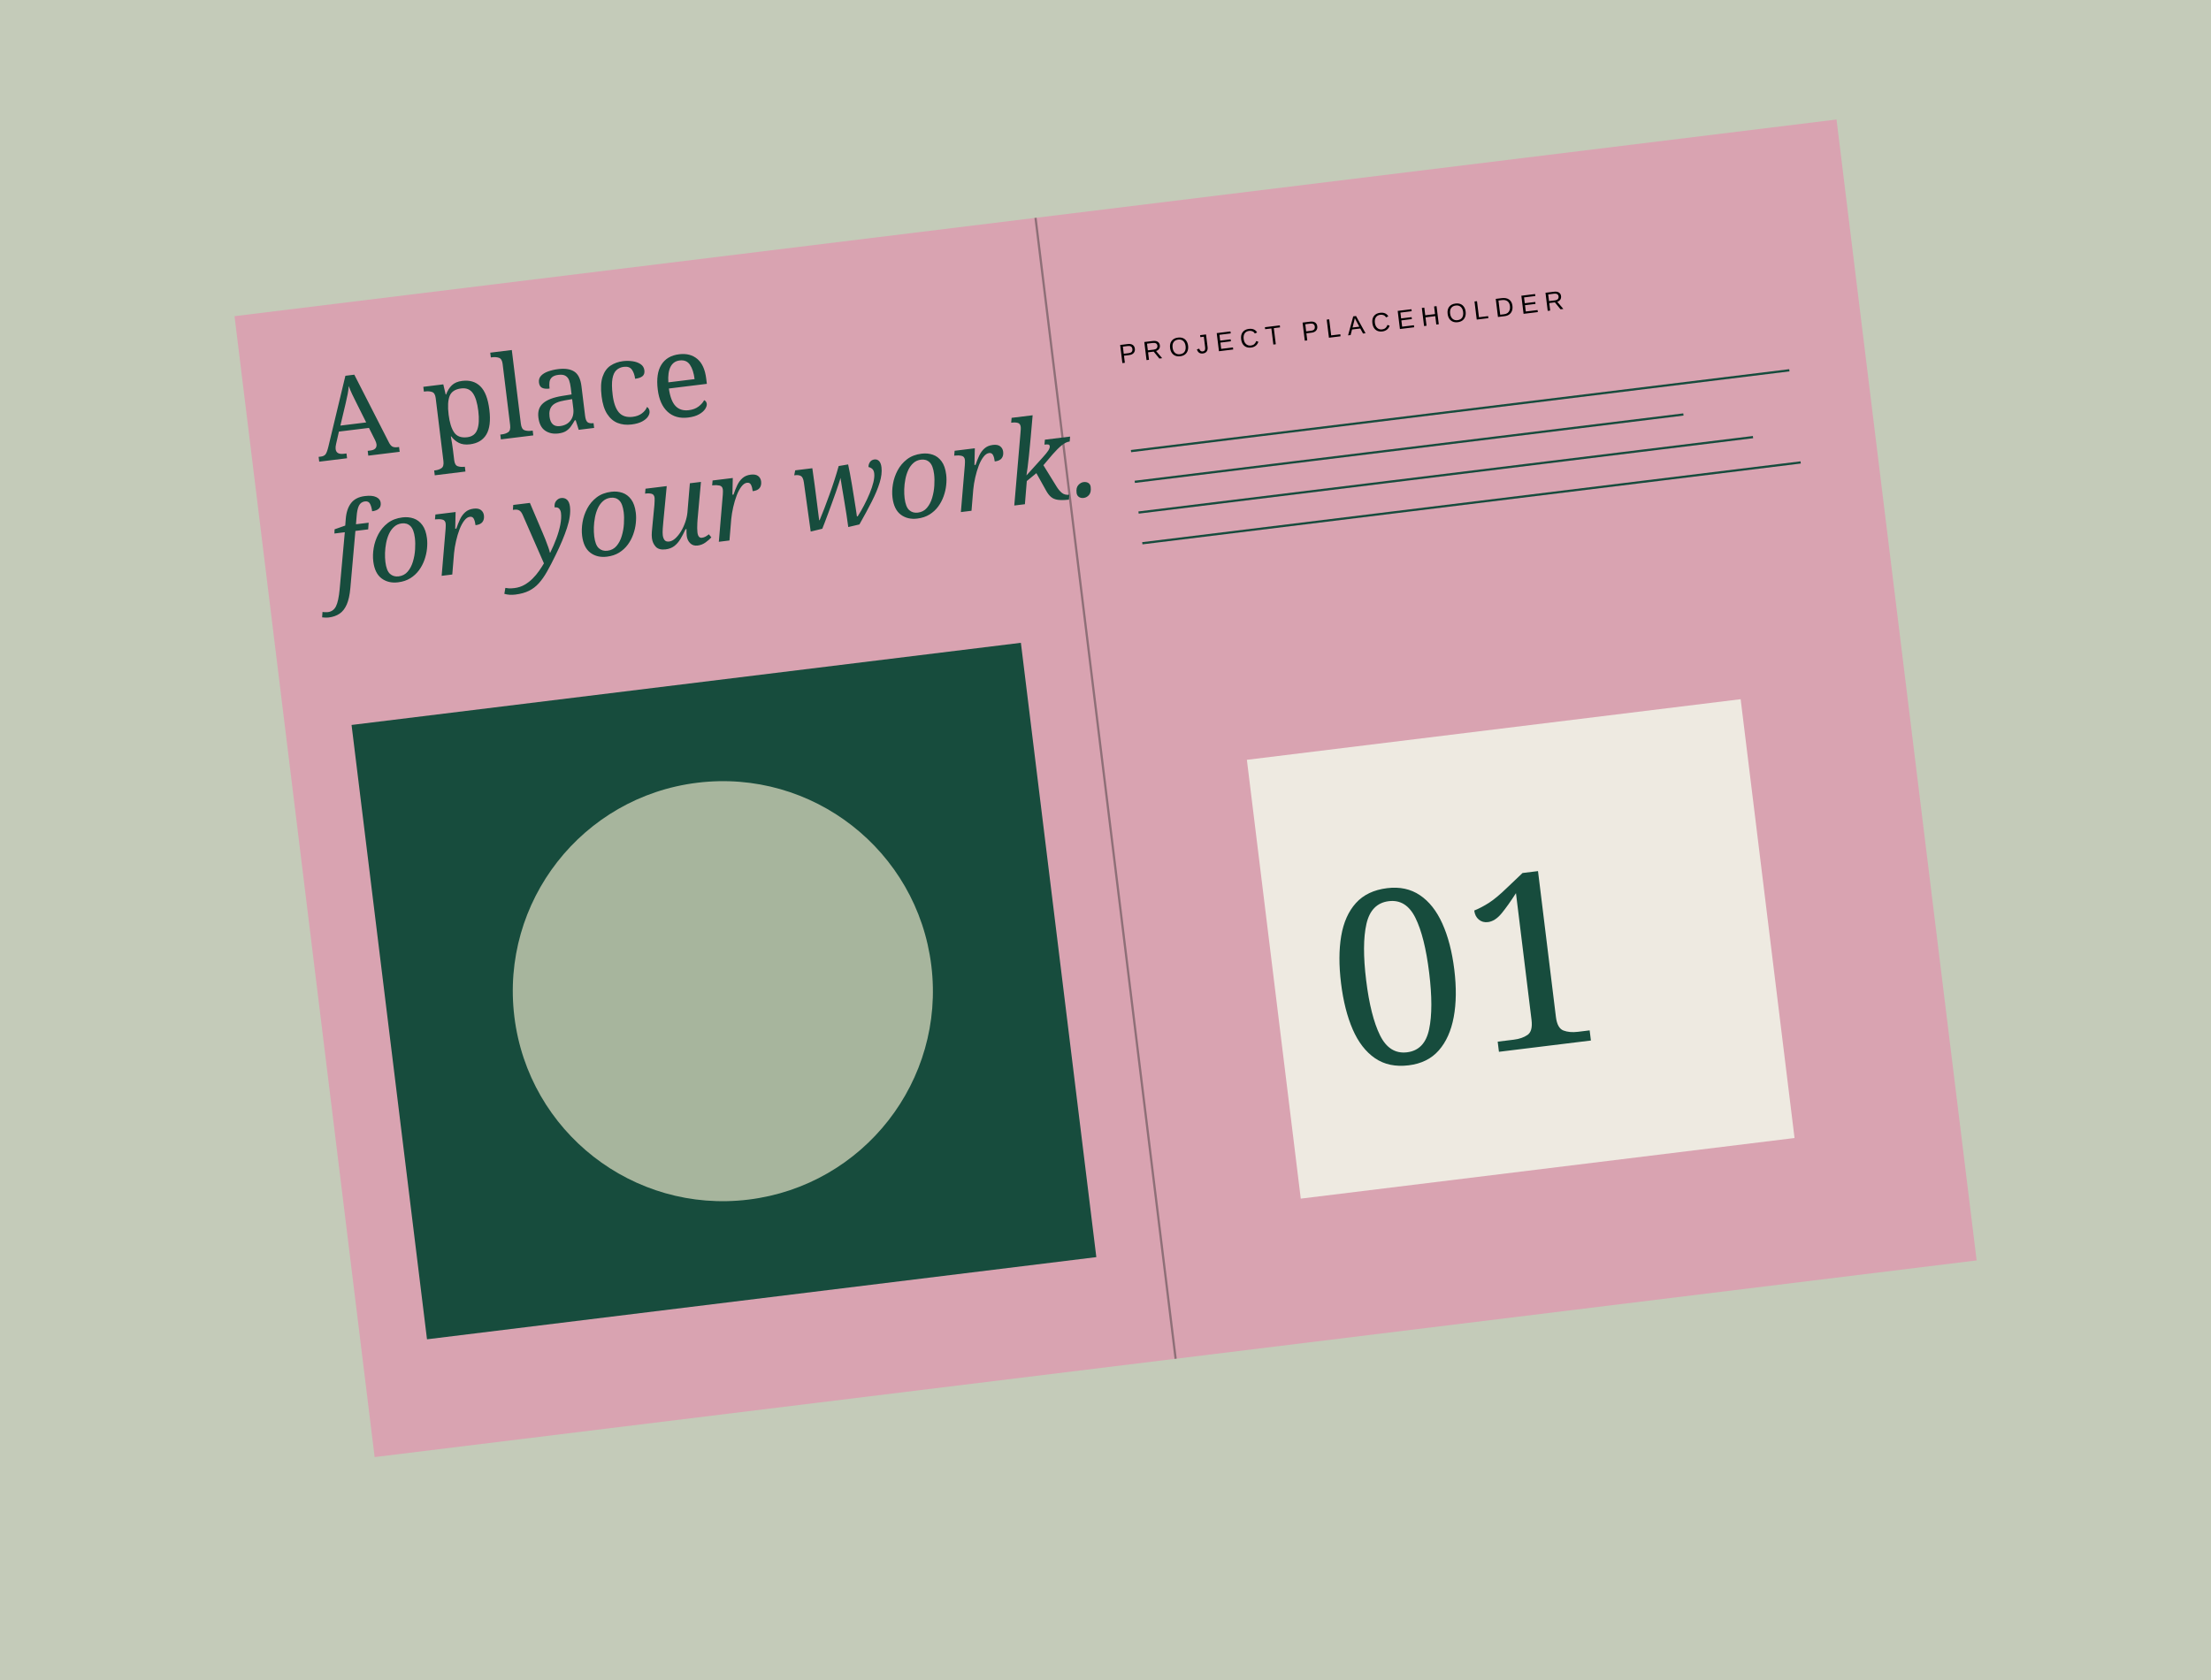
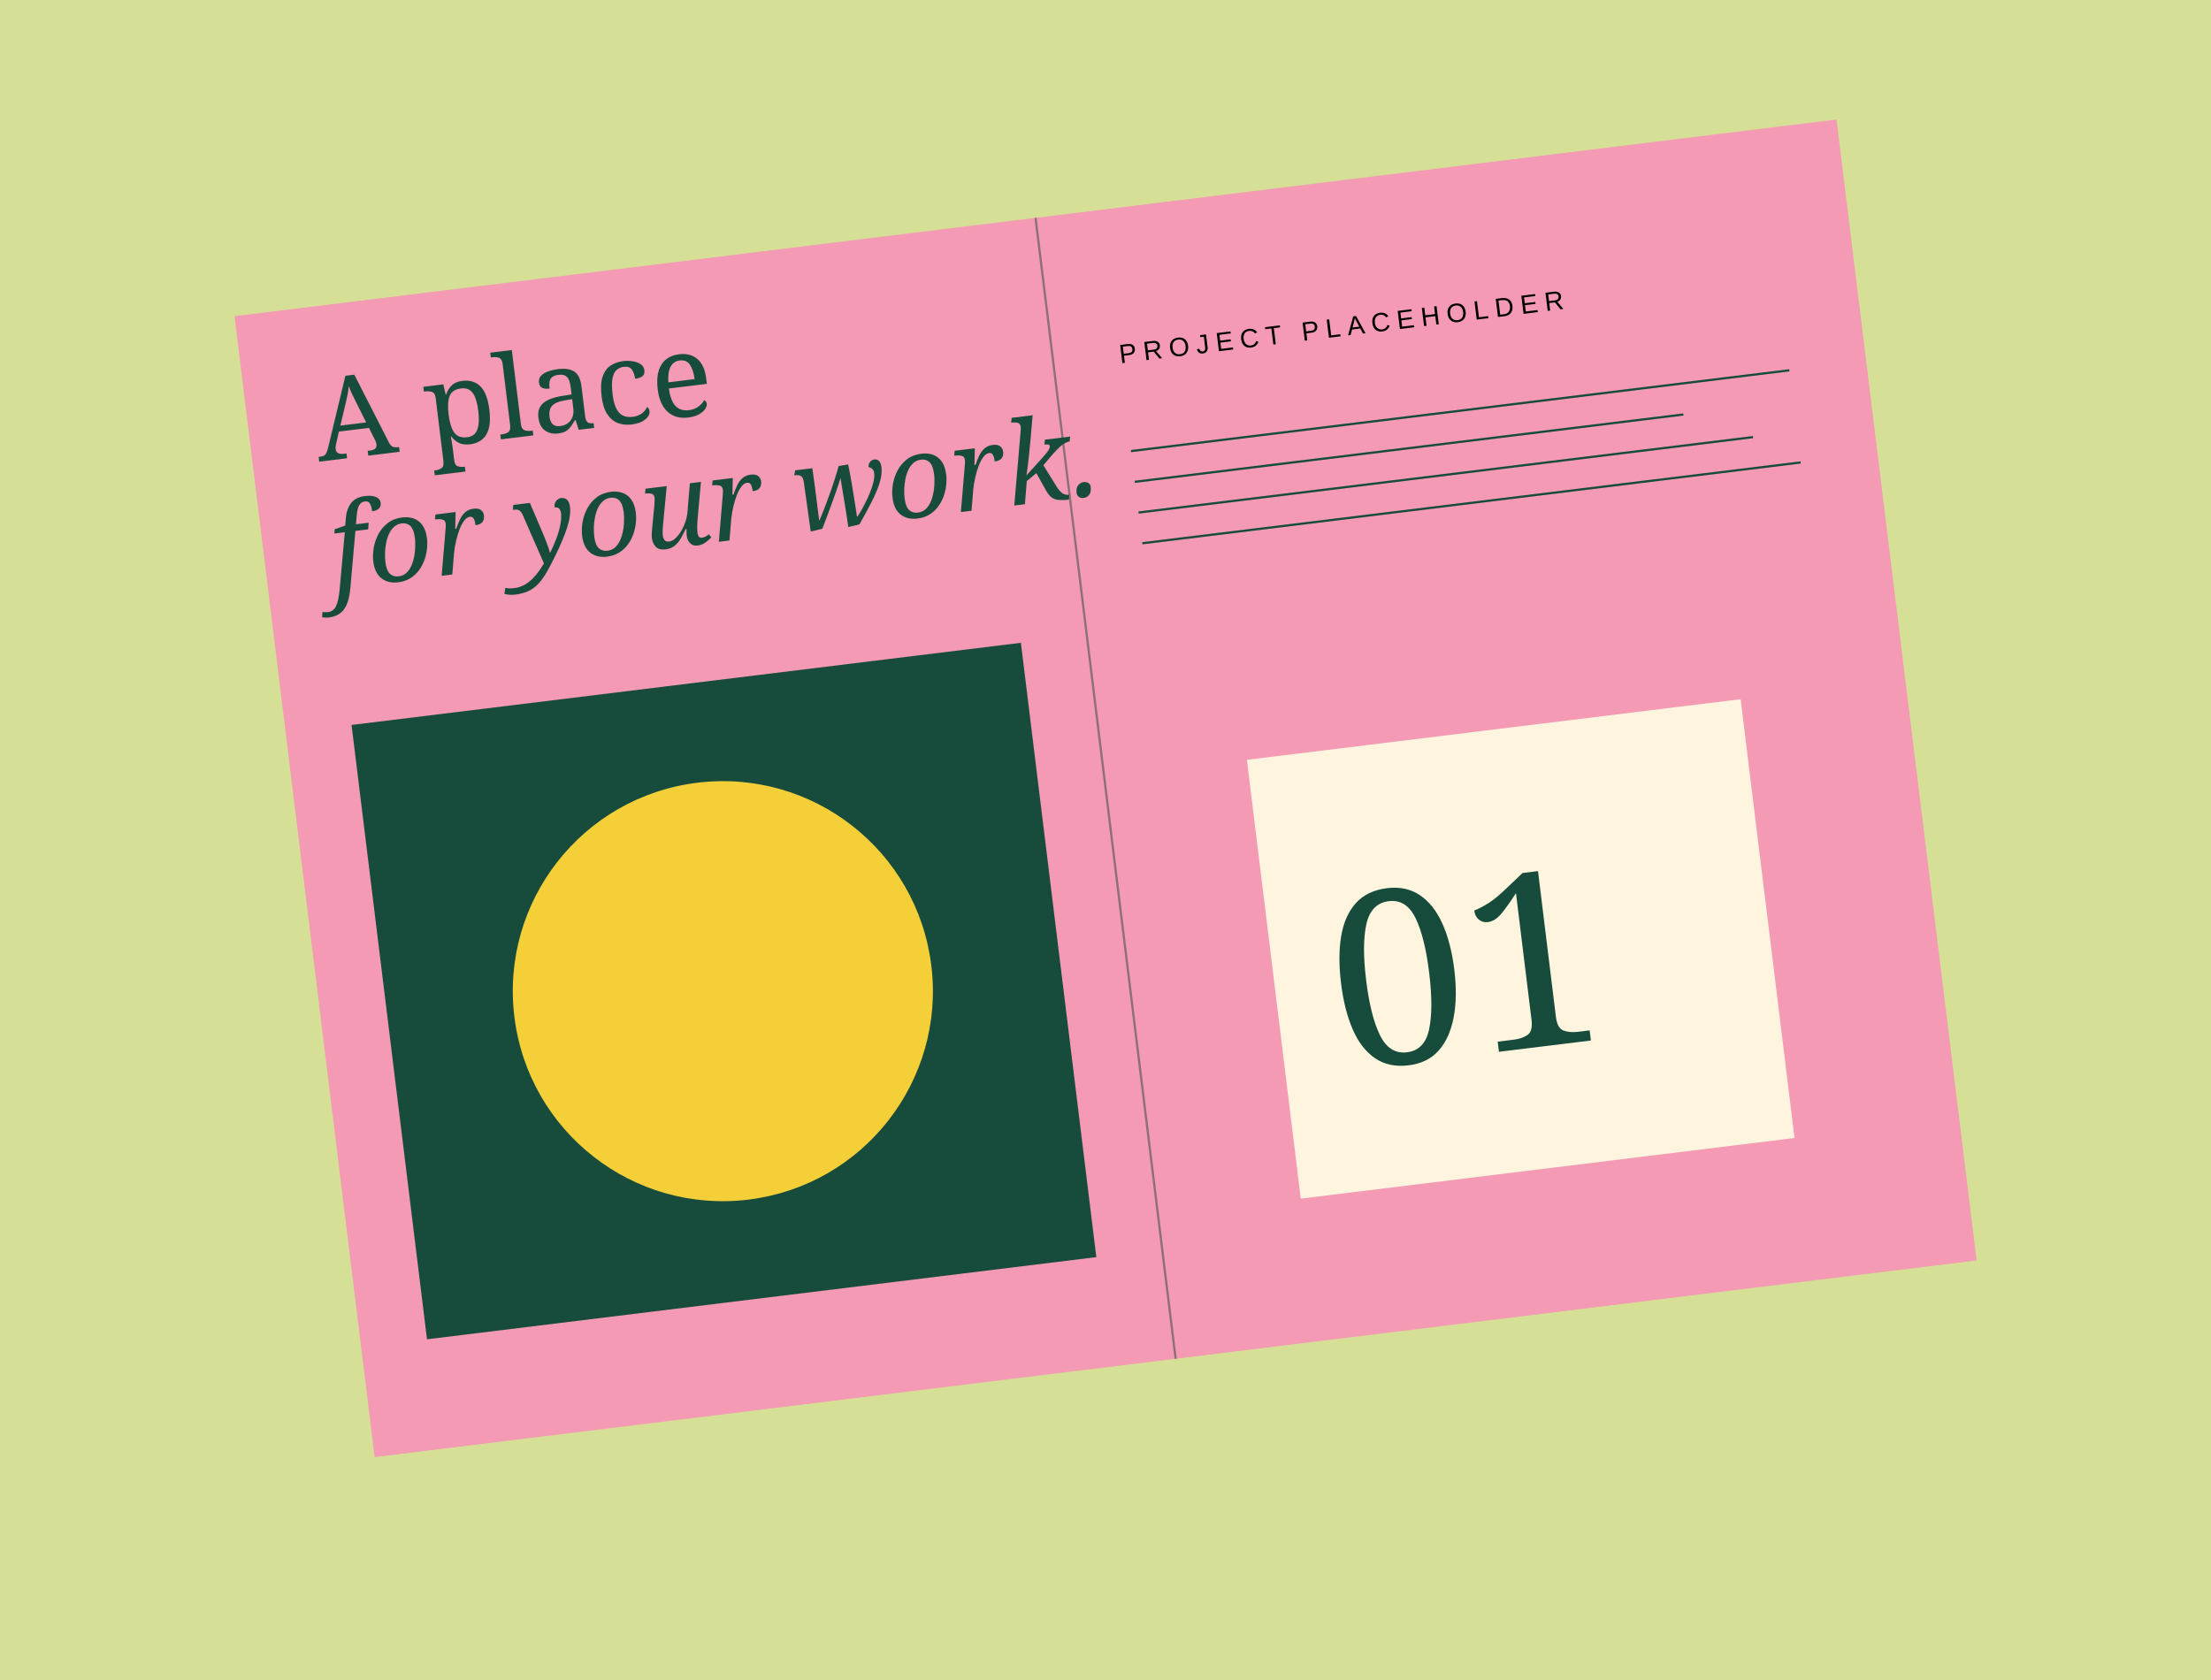
<svg xmlns="http://www.w3.org/2000/svg" width="1000" height="760" viewBox="0 0 1000 760">
-   <rect width="1000" height="760" fill="#c4cbb9" />
+   <rect width="1000" height="760" fill="#d5df95" />
  <g transform="translate(135 96) rotate(-7 370 260)">
-     <rect width="730" height="520" fill="#d9a3b1" />
+     <rect width="730" height="520" fill="#f49ab4" />
    <path d="M365 0v520" stroke="#8e6f77" />
    <text x="30" y="70" font-family="Georgia" font-size="52" fill="#174c3d">A place</text>
    <text x="30" y="128" font-family="Georgia" font-style="italic" font-size="52" fill="#174c3d">for your work.</text>
    <rect x="30" y="190" width="305" height="280" fill="#174c3d" />
-     <circle cx="182" cy="330" r="95" fill="#a7b59d" />
+     <circle cx="182" cy="330" r="95" fill="#f4cf38" />
    <text x="395" y="70" font-family="Arial" font-size="12" letter-spacing="3">PROJECT PLACEHOLDER</text>
    <path d="M395 110h300m-300 14h250m-250 14h280m-280 14h300" stroke="#174c3d" />
-     <path d="M430 455V255h225v200" fill="#eeeae1" />
+     <path d="M430 455V255h225v200" fill="#fff5df" />
    <text x="455" y="400" font-family="Georgia" font-size="110" fill="#174c3d">01</text>
  </g>
</svg>
